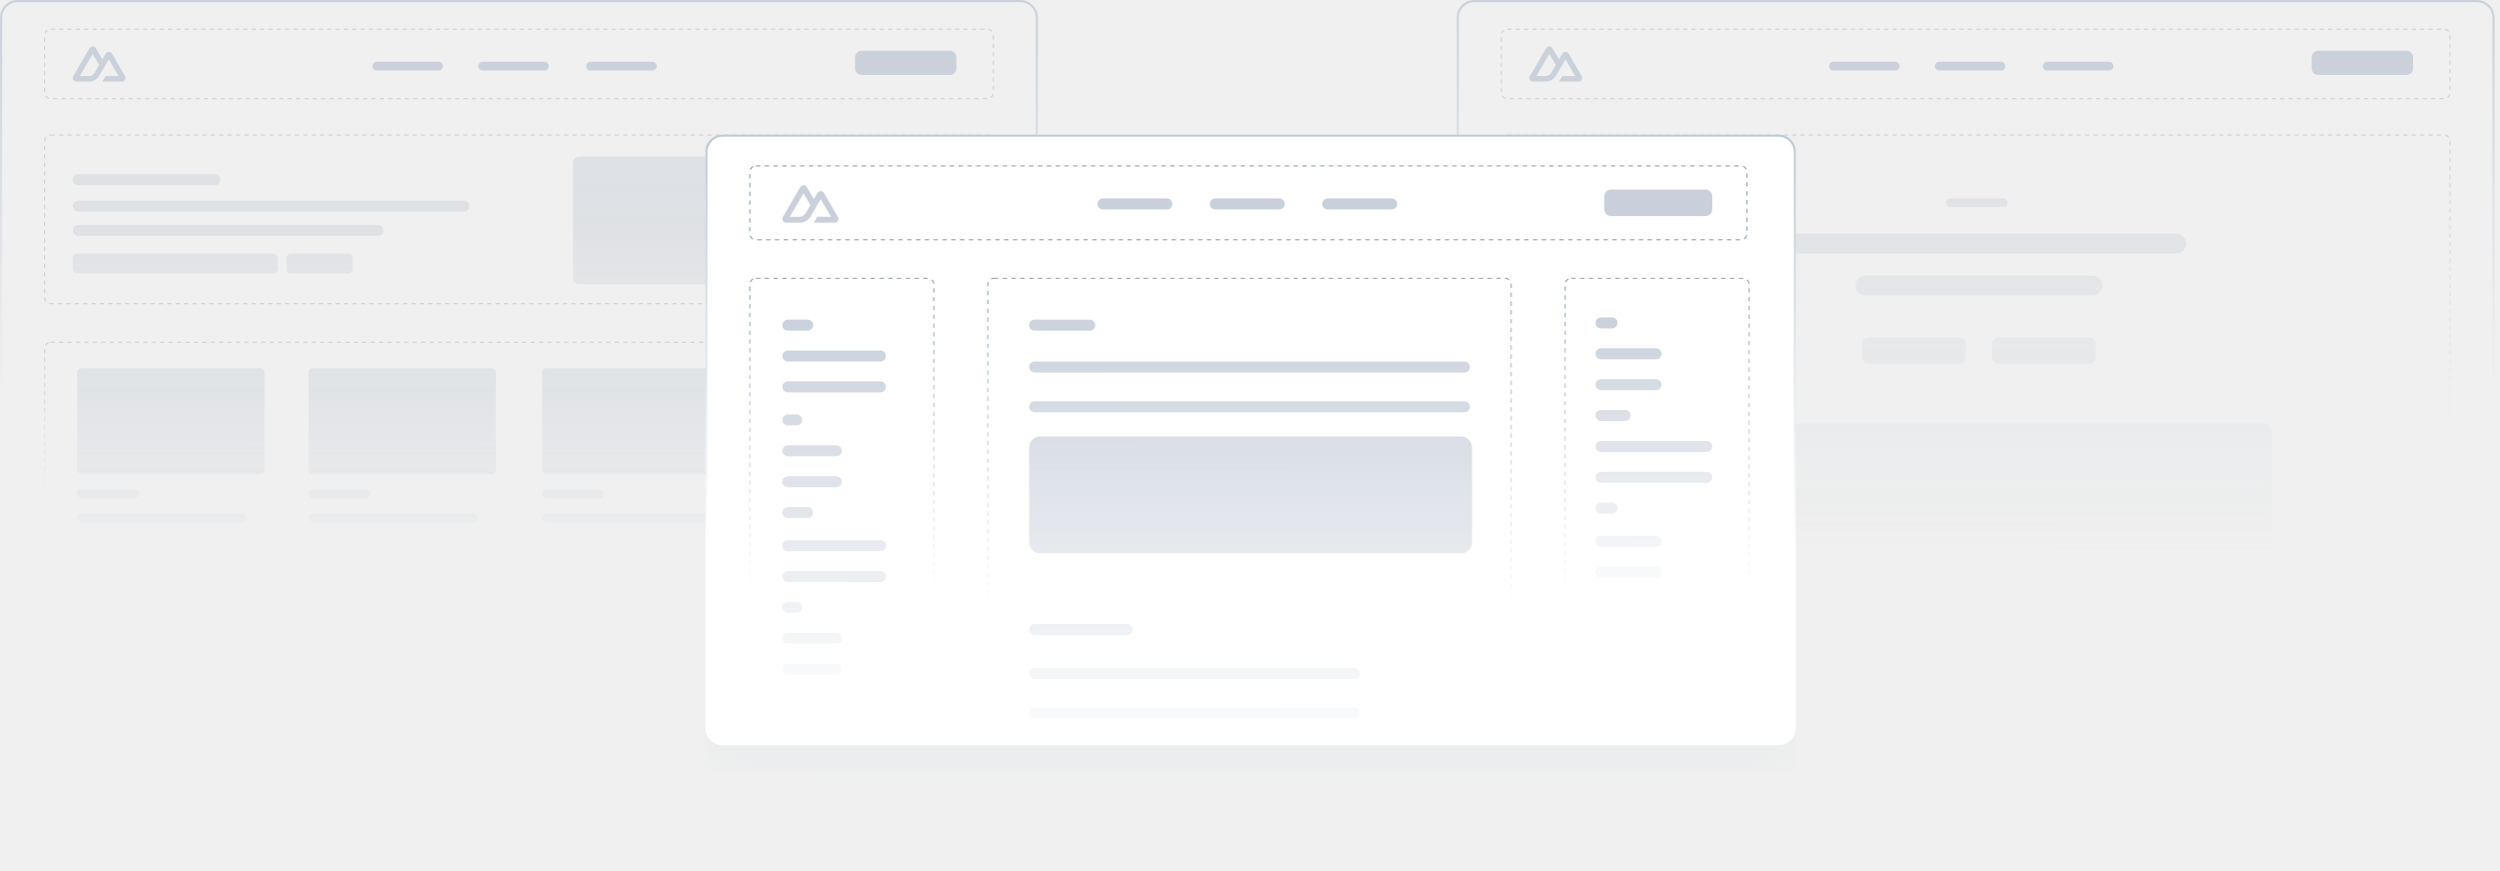
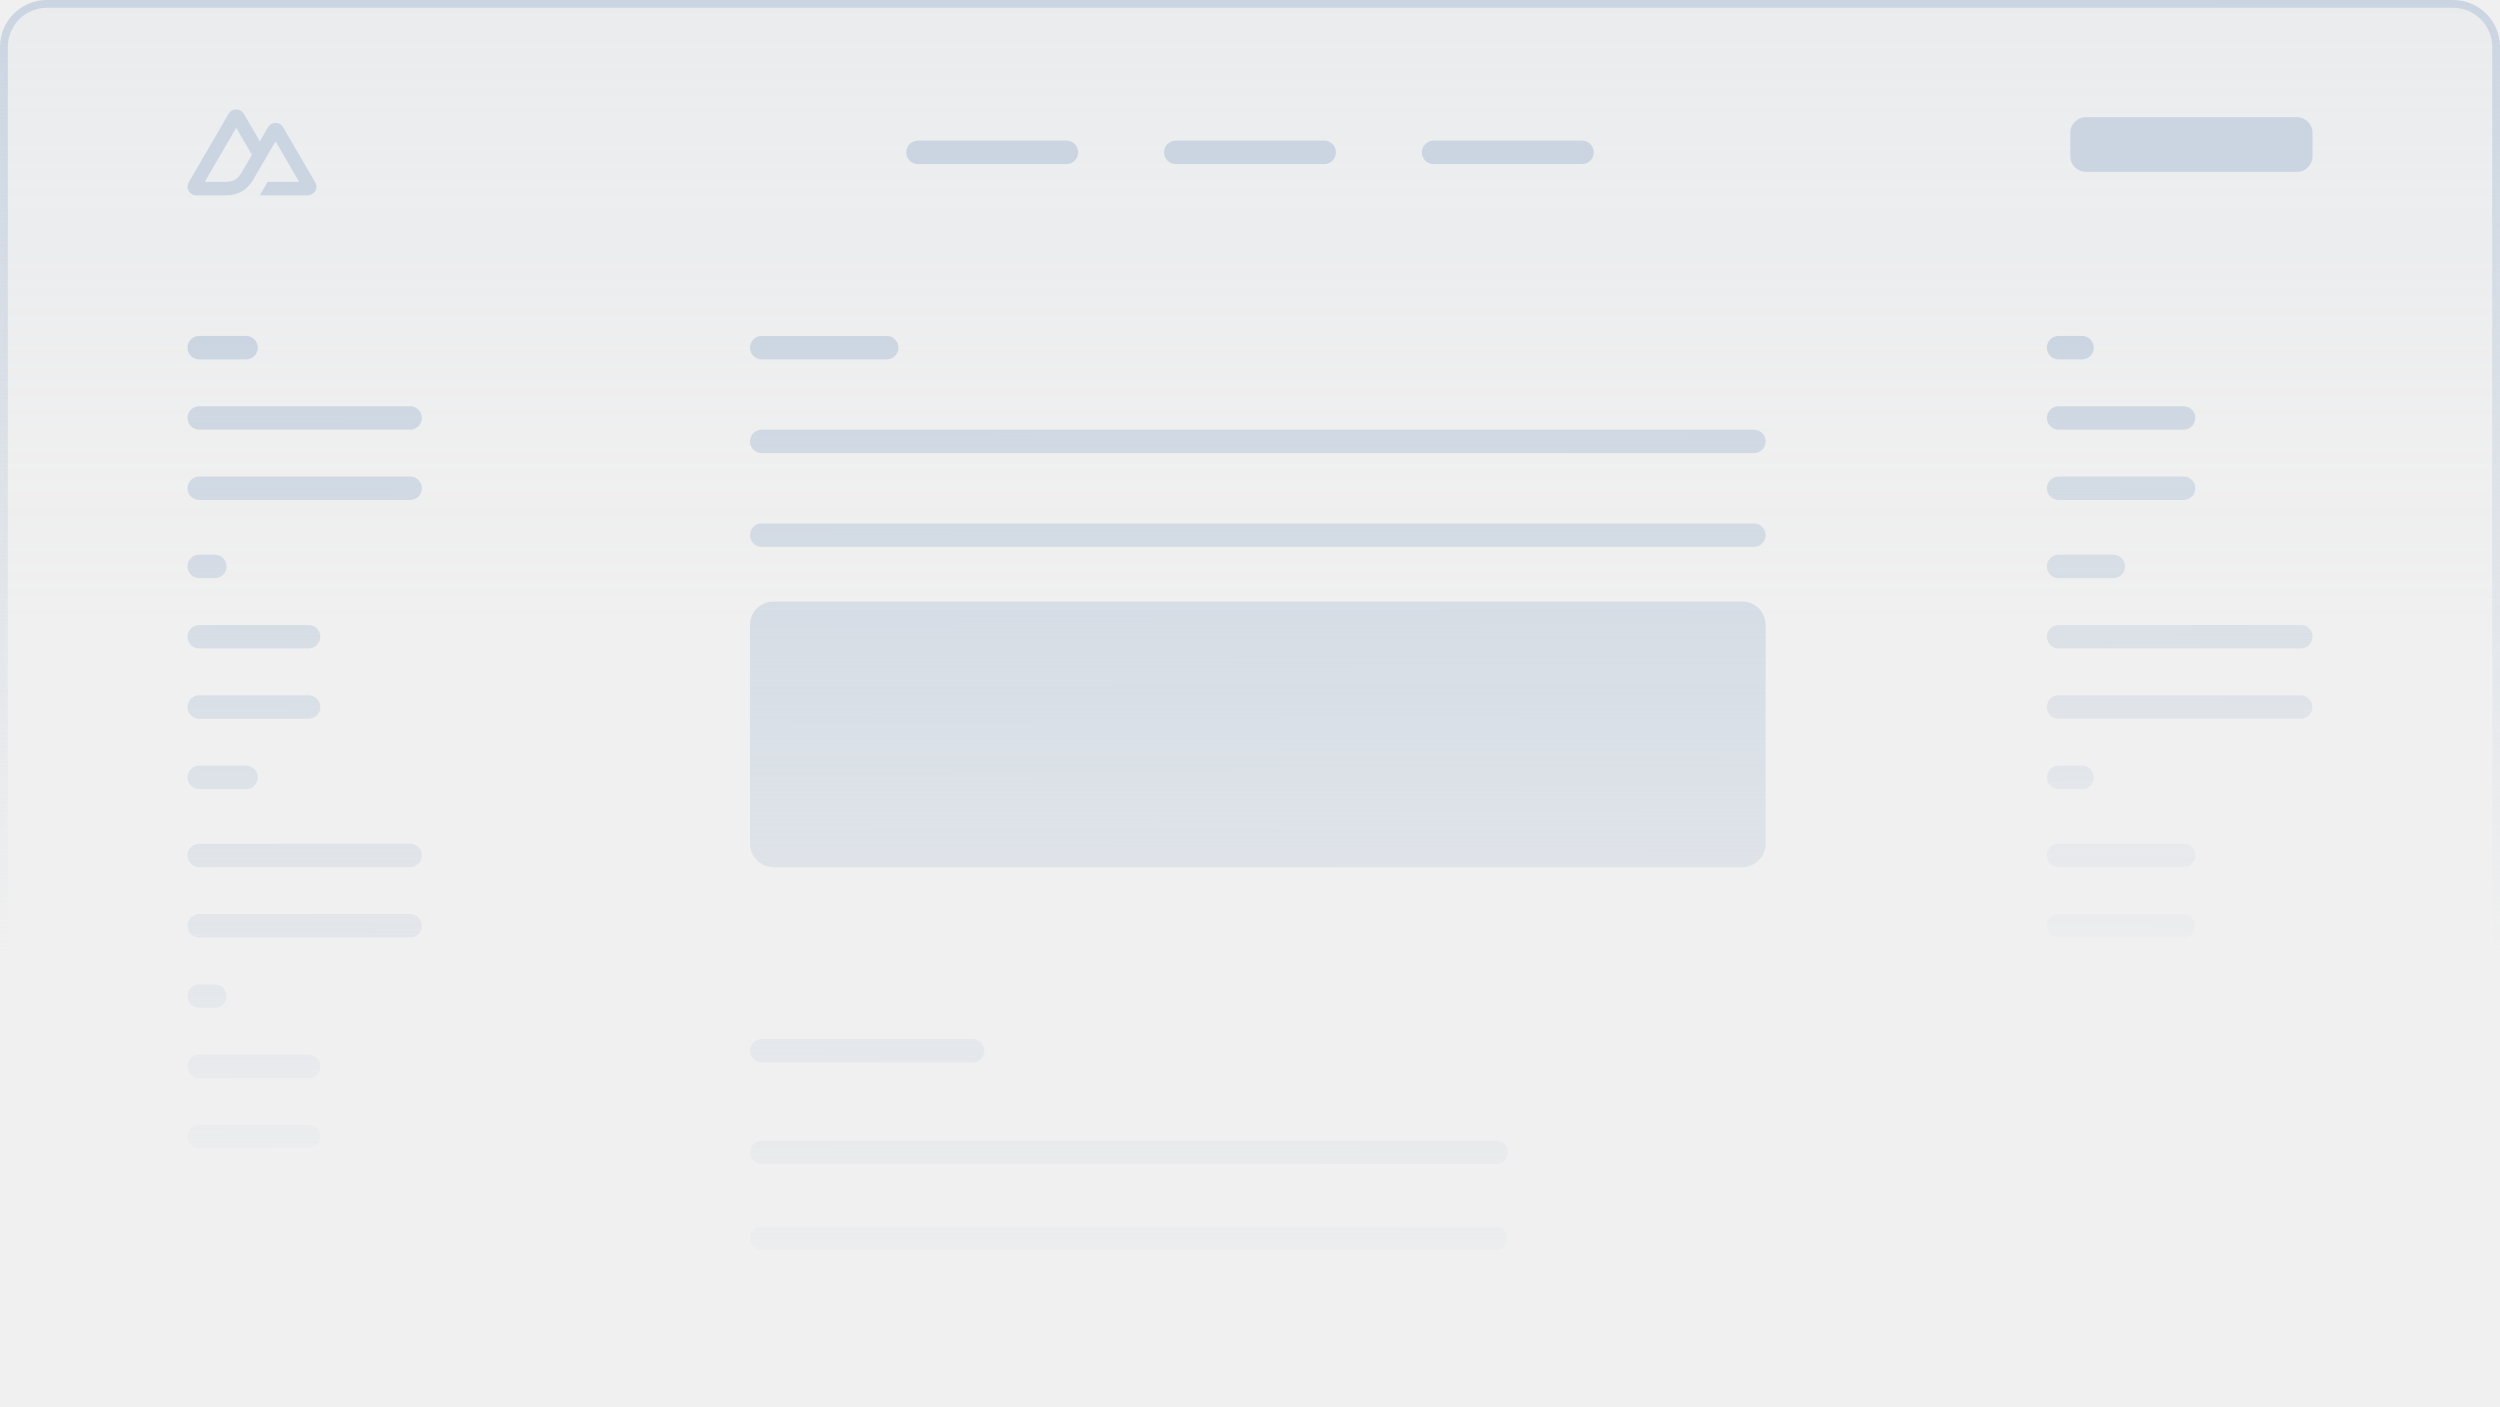
- <svg xmlns="http://www.w3.org/2000/svg" width="1134" height="395" viewBox="0 0 1134 395" fill="none">
-   <g opacity="0.4" clip-path="url(#clip0_476_5797)">
-     <g clip-path="url(#clip1_476_5797)">
-       <rect x="661.5" y="0.5" width="470" height="262" rx="7.5" stroke="url(#paint0_linear_476_5797)" />
-       <rect x="681.25" y="13.25" width="430.5" height="31.5" rx="2.75" stroke="#94A3B8" stroke-width="0.5" stroke-dasharray="1.9 1.9" />
-       <rect x="681.25" y="61.25" width="430.5" height="212.5" rx="2.75" stroke="url(#paint1_linear_476_5797)" stroke-width="0.5" stroke-dasharray="1.9 1.9" />
-       <path d="M707.464 37H716.386C716.669 37 716.948 36.926 717.193 36.786C717.438 36.645 717.642 36.443 717.784 36.2C717.925 35.957 718 35.681 718 35.4C718 35.119 717.925 34.843 717.783 34.6L711.792 24.314C711.65 24.071 711.446 23.869 711.201 23.729C710.956 23.588 710.677 23.514 710.394 23.514C710.111 23.514 709.832 23.588 709.587 23.729C709.342 23.869 709.138 24.071 708.996 24.314L707.464 26.946L704.469 21.8C704.327 21.557 704.123 21.355 703.878 21.214C703.632 21.074 703.354 21 703.071 21C702.787 21 702.509 21.074 702.264 21.214C702.018 21.355 701.814 21.557 701.673 21.8L694.217 34.6C694.075 34.843 694 35.119 694 35.4C694 35.681 694.074 35.957 694.216 36.2C694.358 36.443 694.561 36.645 694.807 36.786C695.052 36.926 695.331 37 695.614 37H701.214C703.433 37 705.07 36.034 706.196 34.149L708.929 29.457L710.393 26.946L714.788 34.489H708.929L707.464 37ZM701.123 34.486L697.215 34.485L703.073 24.429L705.996 29.457L704.039 32.818C703.292 34.041 702.442 34.486 701.123 34.486Z" fill="#94A3B8" />
-       <line x1="832" y1="30" x2="860" y2="30" stroke="#94A3B8" stroke-width="4" stroke-linecap="round" />
-       <line x1="880" y1="30" x2="908" y2="30" stroke="#94A3B8" stroke-width="4" stroke-linecap="round" />
-       <line x1="929" y1="30" x2="957" y2="30" stroke="#94A3B8" stroke-width="4" stroke-linecap="round" />
-       <rect x="1049" y="23" width="46" height="11" rx="3" fill="#94A3B8" />
-       <path fill-rule="evenodd" clip-rule="evenodd" d="M885 90C883.895 90 883 90.895 883 92C883 93.105 883.895 94 885 94H909C910.105 94 911 93.105 911 92C911 90.895 910.105 90 909 90H885ZM806.5 106C804.015 106 802 108.015 802 110.5C802 112.985 804.015 115 806.5 115H987.5C989.985 115 992 112.985 992 110.5C992 108.015 989.985 106 987.5 106H806.5ZM842 129.5C842 127.015 844.015 125 846.5 125H949.5C951.985 125 954 127.015 954 129.5C954 131.985 951.985 134 949.5 134H846.5C844.015 134 842 131.985 842 129.5ZM768 192C765.791 192 764 193.791 764 196V268H1031V196C1031 193.791 1029.21 192 1027 192H768ZM845 156C845 154.343 846.343 153 848 153H889C890.657 153 892 154.343 892 156V162C892 163.657 890.657 165 889 165H848C846.343 165 845 163.657 845 162V156ZM907 153C905.343 153 904 154.343 904 156V162C904 163.657 905.343 165 907 165H948C949.657 165 951 163.657 951 162V156C951 154.343 949.657 153 948 153H907Z" fill="url(#paint2_linear_476_5797)" fill-opacity="0.5" />
-     </g>
-   </g>
-   <g opacity="0.4" clip-path="url(#clip2_476_5797)">
-     <g clip-path="url(#clip3_476_5797)">
-       <rect x="0.5" y="0.5" width="470" height="262" rx="7.5" stroke="url(#paint3_linear_476_5797)" />
-       <rect x="20.25" y="13.25" width="430.5" height="31.5" rx="2.75" stroke="#94A3B8" stroke-width="0.5" stroke-dasharray="1.9 1.9" />
-       <path d="M46.464 37H55.386C55.669 37 55.948 36.926 56.193 36.786C56.438 36.645 56.642 36.443 56.784 36.2C56.925 35.957 57 35.681 57 35.4C57 35.119 56.925 34.843 56.783 34.6L50.792 24.314C50.65 24.071 50.446 23.869 50.201 23.729C49.956 23.588 49.677 23.514 49.394 23.514C49.111 23.514 48.832 23.588 48.587 23.729C48.342 23.869 48.138 24.071 47.996 24.314L46.464 26.946L43.469 21.8C43.327 21.557 43.123 21.355 42.878 21.214C42.632 21.074 42.354 21 42.071 21C41.787 21 41.509 21.074 41.264 21.214C41.018 21.355 40.814 21.557 40.672 21.8L33.217 34.6C33.075 34.843 33 35.119 33 35.4C33 35.681 33.074 35.957 33.216 36.2C33.358 36.443 33.561 36.645 33.807 36.786C34.052 36.926 34.331 37 34.614 37H40.214C42.433 37 44.07 36.034 45.196 34.149L47.929 29.457L49.393 26.946L53.788 34.489H47.929L46.464 37ZM40.123 34.486L36.215 34.485L42.073 24.429L44.996 29.457L43.039 32.818C42.291 34.041 41.442 34.486 40.123 34.486Z" fill="#94A3B8" />
-       <line x1="171" y1="30" x2="199" y2="30" stroke="#94A3B8" stroke-width="4" stroke-linecap="round" />
-       <line x1="219" y1="30" x2="247" y2="30" stroke="#94A3B8" stroke-width="4" stroke-linecap="round" />
-       <line x1="268" y1="30" x2="296" y2="30" stroke="#94A3B8" stroke-width="4" stroke-linecap="round" />
-       <rect x="388" y="23" width="46" height="11" rx="3" fill="#94A3B8" />
-       <rect x="20.251" y="61.251" width="430.498" height="76.498" rx="2.76" stroke="#94A3B8" stroke-width="0.502" stroke-dasharray="1.91 1.91" />
-       <rect x="20.251" y="155.251" width="431.498" height="76.498" rx="2.749" stroke="url(#paint4_linear_476_5797)" stroke-width="0.502" stroke-dasharray="1.91 1.91" />
-       <path fill-rule="evenodd" clip-rule="evenodd" d="M263 71.001C261.343 71.001 260 72.344 260 74.001V126.001C260 127.658 261.343 129.001 263 129.001H432C433.657 129.001 435 127.658 435 126.001V74.001C435 72.344 433.657 71.001 432 71.001H263ZM35.5 79.001C34.119 79.001 33 80.12 33 81.501C33 82.882 34.119 84.001 35.5 84.001H97.5C98.881 84.001 100 82.882 100 81.501C100 80.12 98.881 79.001 97.5 79.001H35.5ZM35.5 91.001C34.119 91.001 33 92.12 33 93.501C33 94.882 34.119 96.001 35.5 96.001H210.5C211.881 96.001 213 94.882 213 93.501C213 92.12 211.881 91.001 210.5 91.001H35.5ZM33 104.501C33 103.12 34.119 102.001 35.5 102.001H171.5C172.881 102.001 174 103.12 174 104.501C174 105.882 172.881 107.001 171.5 107.001H35.5C34.119 107.001 33 105.882 33 104.501ZM33 117.001C33 115.896 33.895 115.001 35 115.001H124C125.105 115.001 126 115.896 126 117.001V122.001C126 123.106 125.105 124.001 124 124.001H35C33.895 124.001 33 123.106 33 122.001V117.001ZM132 115.001C130.895 115.001 130 115.896 130 117.001V122.001C130 123.106 130.895 124.001 132 124.001H158C159.105 124.001 160 123.106 160 122.001V117.001C160 115.896 159.105 115.001 158 115.001H132Z" fill="url(#paint5_linear_476_5797)" fill-opacity="0.5" />
-       <path fill-rule="evenodd" clip-rule="evenodd" d="M35 169.001C35 167.896 35.895 167.001 37 167.001H118C119.105 167.001 120 167.896 120 169.001V213.001C120 214.106 119.105 215.001 118 215.001H37C35.895 215.001 35 214.106 35 213.001V169.001ZM35 224.001C35 222.896 35.895 222.001 37 222.001H61C62.105 222.001 63 222.896 63 224.001C63 225.106 62.105 226.001 61 226.001H37C35.895 226.001 35 225.106 35 224.001ZM37 233.001C35.895 233.001 35 233.896 35 235.001C35 236.106 35.895 237.001 37 237.001H110C111.105 237.001 112 236.106 112 235.001C112 233.896 111.105 233.001 110 233.001H37Z" fill="url(#paint6_linear_476_5797)" fill-opacity="0.5" />
-       <path fill-rule="evenodd" clip-rule="evenodd" d="M246 169.001C246 167.896 246.895 167.001 248 167.001H329C330.105 167.001 331 167.896 331 169.001V213.001C331 214.106 330.105 215.001 329 215.001H248C246.895 215.001 246 214.106 246 213.001V169.001ZM246 224C246 222.896 246.895 222 248 222H272C273.105 222 274 222.896 274 224C274 225.105 273.105 226 272 226H248C246.895 226 246 225.105 246 224ZM248 233C246.895 233 246 233.896 246 235C246 236.105 246.895 237 248 237H321C322.105 237 323 236.105 323 235C323 233.896 322.105 233 321 233H248Z" fill="url(#paint7_linear_476_5797)" fill-opacity="0.5" />
-       <path fill-rule="evenodd" clip-rule="evenodd" d="M140 169.001C140 167.896 140.895 167.001 142 167.001H223C224.105 167.001 225 167.896 225 169.001V213.001C225 214.106 224.105 215.001 223 215.001H142C140.895 215.001 140 214.106 140 213.001V169.001ZM140 224.001C140 222.896 140.895 222.001 142 222.001H166C167.105 222.001 168 222.896 168 224.001C168 225.106 167.105 226.001 166 226.001H142C140.895 226.001 140 225.106 140 224.001ZM142 233.001C140.895 233.001 140 233.896 140 235.001C140 236.106 140.895 237.001 142 237.001H215C216.105 237.001 217 236.106 217 235.001C217 233.896 216.105 233.001 215 233.001H142Z" fill="url(#paint8_linear_476_5797)" fill-opacity="0.5" />
-       <path fill-rule="evenodd" clip-rule="evenodd" d="M352 169.001C352 167.896 352.895 167.001 354 167.001H435C436.105 167.001 437 167.896 437 169.001V213.001C437 214.106 436.105 215.001 435 215.001H354C352.895 215.001 352 214.106 352 213.001V169.001ZM352 224.001C352 222.896 352.895 222.001 354 222.001H378C379.105 222.001 380 222.896 380 224.001C380 225.106 379.105 226.001 378 226.001H354C352.895 226.001 352 225.106 352 224.001ZM354 233.001C352.895 233.001 352 233.896 352 235.001C352 236.106 352.895 237.001 354 237.001H427C428.105 237.001 429 236.106 429 235.001C429 233.896 428.105 233.001 427 233.001H354Z" fill="url(#paint9_linear_476_5797)" fill-opacity="0.5" />
-     </g>
-   </g>
-   <g clip-path="url(#clip4_476_5797)" filter="url(#filter0_d_476_5797)">
-     <g clip-path="url(#clip5_476_5797)">
-       <rect x="320" y="61" width="495" height="277" rx="8" fill="white" />
-       <rect x="320.5" y="61.5" width="494" height="276" rx="7.5" stroke="url(#paint10_linear_476_5797)" stroke-opacity="0.6" />
-       <rect x="340.25" y="126.25" width="83.5" height="212.5" rx="2.75" stroke="url(#paint11_linear_476_5797)" stroke-width="0.5" stroke-dasharray="2 2" />
-       <rect x="340.25" y="75.25" width="452.5" height="33.5" rx="2.75" stroke="#94A3B8" stroke-width="0.5" stroke-dasharray="2 2" />
-       <rect x="448.25" y="126.25" width="237.5" height="223.5" rx="2.75" stroke="url(#paint12_linear_476_5797)" stroke-width="0.5" stroke-dasharray="2 2" />
-       <rect x="710.25" y="126.25" width="83.5" height="212.5" rx="2.75" stroke="url(#paint13_linear_476_5797)" stroke-width="0.5" stroke-dasharray="2 2" />
-       <path d="M369.305 101H378.785C379.086 101 379.382 100.921 379.642 100.772C379.903 100.623 380.12 100.408 380.27 100.15C380.421 99.891 380.5 99.598 380.5 99.3C380.499 99.001 380.42 98.708 380.269 98.45L373.903 87.522C373.753 87.263 373.536 87.049 373.276 86.899C373.015 86.75 372.719 86.672 372.418 86.672C372.117 86.672 371.821 86.75 371.561 86.899C371.3 87.049 371.084 87.263 370.933 87.522L369.305 90.318L366.123 84.85C365.972 84.591 365.756 84.377 365.495 84.228C365.234 84.079 364.938 84 364.637 84C364.336 84 364.04 84.079 363.78 84.228C363.519 84.377 363.302 84.591 363.152 84.85L355.23 98.45C355.079 98.708 355 99.001 355 99.3C355 99.598 355.079 99.891 355.229 100.15C355.38 100.408 355.596 100.623 355.857 100.772C356.118 100.921 356.414 101 356.715 101H362.665C365.023 101 366.761 99.974 367.958 97.971L370.862 92.986L372.418 90.318L377.087 98.332H370.862L369.305 101ZM362.568 98.329L358.415 98.328L364.64 87.643L367.746 92.986L365.666 96.557C364.872 97.856 363.969 98.329 362.568 98.329Z" fill="#94A3B8" fill-opacity="0.5" />
-       <line x1="500.5" y1="92.5" x2="529.5" y2="92.5" stroke="#94A3B8" stroke-opacity="0.5" stroke-width="5" stroke-linecap="round" />
-       <line x1="551.5" y1="92.5" x2="580.5" y2="92.5" stroke="#94A3B8" stroke-opacity="0.5" stroke-width="5" stroke-linecap="round" />
-       <line x1="602.5" y1="92.5" x2="631.5" y2="92.5" stroke="#94A3B8" stroke-opacity="0.5" stroke-width="5" stroke-linecap="round" />
-       <rect x="728" y="86" width="49" height="12" rx="3" fill="#94A3B8" fill-opacity="0.5" />
-       <path fill-rule="evenodd" clip-rule="evenodd" d="M357.5 145C356.119 145 355 146.119 355 147.5C355 148.881 356.119 150 357.5 150H366.5C367.88 150 369 148.881 369 147.5C369 146.119 367.88 145 366.5 145H357.5ZM357.5 230C356.119 230 355 231.119 355 232.5C355 233.881 356.119 235 357.5 235H366.5C367.88 235 369 233.881 369 232.5C369 231.119 367.88 230 366.5 230H357.5ZM355 190.5C355 189.119 356.119 188 357.5 188H361.5C362.88 188 364 189.119 364 190.5C364 191.881 362.88 193 361.5 193H357.5C356.119 193 355 191.881 355 190.5ZM357.5 273C356.119 273 355 274.119 355 275.5C355 276.881 356.119 278 357.5 278H361.5C362.88 278 364 276.881 364 275.5C364 274.119 362.88 273 361.5 273H357.5ZM355 161.5C355 160.119 356.119 159 357.5 159H399.5C400.88 159 402 160.119 402 161.5C402 162.881 400.88 164 399.5 164H357.5C356.119 164 355 162.881 355 161.5ZM357.5 245C356.119 245 355 246.119 355 247.5C355 248.881 356.119 250 357.5 250H399.5C400.88 250 402 248.881 402 247.5C402 246.119 400.88 245 399.5 245H357.5ZM355 204.5C355 203.119 356.119 202 357.5 202H379.5C380.88 202 382 203.119 382 204.5C382 205.881 380.88 207 379.5 207H357.5C356.119 207 355 205.881 355 204.5ZM357.5 287C356.119 287 355 288.119 355 289.5C355 290.881 356.119 292 357.5 292H379.5C380.88 292 382 290.881 382 289.5C382 288.119 380.88 287 379.5 287H357.5ZM355 175.5C355 174.119 356.119 173 357.5 173H399.5C400.88 173 402 174.119 402 175.5C402 176.881 400.88 178 399.5 178H357.5C356.119 178 355 176.881 355 175.5ZM357.5 259C356.119 259 355 260.119 355 261.5C355 262.881 356.119 264 357.5 264H399.5C400.88 264 402 262.881 402 261.5C402 260.119 400.88 259 399.5 259H357.5ZM355 218.5C355 217.119 356.119 216 357.5 216H379.5C380.88 216 382 217.119 382 218.5C382 219.881 380.88 221 379.5 221H357.5C356.119 221 355 219.881 355 218.5ZM357.5 301C356.119 301 355 302.119 355 303.5C355 304.881 356.119 306 357.5 306H379.5C380.88 306 382 304.881 382 303.5C382 302.119 380.88 301 379.5 301H357.5Z" fill="url(#paint14_linear_476_5797)" fill-opacity="0.5" />
-       <path fill-rule="evenodd" clip-rule="evenodd" d="M724 146.5C724 145.12 725.119 144 726.5 144H731.5C732.88 144 734 145.12 734 146.5C734 147.881 732.88 149 731.5 149H726.5C725.119 149 724 147.881 724 146.5ZM724 188.5C724 187.12 725.119 186 726.5 186H737.5C738.88 186 740 187.12 740 188.5C740 189.881 738.88 191 737.5 191H726.5C725.119 191 724 189.881 724 188.5ZM726.5 228C725.119 228 724 229.12 724 230.5C724 231.881 725.119 233 726.5 233H731.5C732.88 233 734 231.881 734 230.5C734 229.12 732.88 228 731.5 228H726.5ZM724 202.5C724 201.12 725.119 200 726.5 200H774.5C775.88 200 777 201.12 777 202.5C777 203.881 775.88 205 774.5 205H726.5C725.119 205 724 203.881 724 202.5ZM726.5 158C725.119 158 724 159.12 724 160.5C724 161.881 725.119 163 726.5 163H751.5C752.88 163 754 161.881 754 160.5C754 159.12 752.88 158 751.5 158H726.5ZM724 245.5C724 244.12 725.119 243 726.5 243H751.5C752.88 243 754 244.12 754 245.5C754 246.881 752.88 248 751.5 248H726.5C725.119 248 724 246.881 724 245.5ZM726.5 214C725.119 214 724 215.12 724 216.5C724 217.881 725.119 219 726.5 219H774.5C775.88 219 777 217.881 777 216.5C777 215.12 775.88 214 774.5 214H726.5ZM724 174.5C724 173.12 725.119 172 726.5 172H751.5C752.88 172 754 173.12 754 174.5C754 175.881 752.88 177 751.5 177H726.5C725.119 177 724 175.881 724 174.5ZM726.5 257C725.119 257 724 258.12 724 259.5C724 260.881 725.119 262 726.5 262H751.5C752.88 262 754 260.881 754 259.5C754 258.12 752.88 257 751.5 257H726.5Z" fill="url(#paint15_linear_476_5797)" fill-opacity="0.5" />
-       <path fill-rule="evenodd" clip-rule="evenodd" d="M467 147.5C467 146.119 468.119 145 469.5 145H494.5C495.88 145 497 146.119 497 147.5C497 148.881 495.88 150 494.5 150H469.5C468.119 150 467 148.881 467 147.5ZM467 285.5C467 284.119 468.119 283 469.5 283H511.5C512.88 283 514 284.119 514 285.5C514 286.881 512.88 288 511.5 288H469.5C468.119 288 467 286.881 467 285.5ZM469.5 164C468.119 164 467 165.119 467 166.5C467 167.881 468.119 169 469.5 169H664.5C665.88 169 667 167.881 667 166.5C667 165.119 665.88 164 664.5 164H469.5ZM467 305.5C467 304.119 468.119 303 469.5 303H614.5C615.88 303 617 304.119 617 305.5C617 306.881 615.88 308 614.5 308H469.5C468.119 308 467 306.881 467 305.5ZM469.5 182C468.119 182 467 183.119 467 184.5C467 185.881 468.119 187 469.5 187H664.5C665.88 187 667 185.881 667 184.5C667 183.119 665.88 182 664.5 182H469.5ZM467 323.5C467 322.119 468.119 321 469.5 321H614.5C615.88 321 617 322.119 617 323.5C617 324.881 615.88 326 614.5 326H469.5C468.119 326 467 324.881 467 323.5ZM472 198C469.238 198 467 200.239 467 203V246C467 248.761 469.238 251 472 251H663C665.761 251 668 248.761 668 246V203C668 200.239 665.761 198 663 198H472Z" fill="url(#paint16_linear_476_5797)" fill-opacity="0.5" />
+ <svg xmlns="http://www.w3.org/2000/svg" width="320" height="180" viewBox="0 0 320 180" fill="none">
+   <g clip-path="url(#clip0_469_4402)">
+     <g clip-path="url(#clip1_469_4402)">
+       <rect x="0.5" y="0.5" width="319" height="179" rx="5.5" fill="url(#paint0_linear_469_4402)" fill-opacity="0.15" stroke="url(#paint1_linear_469_4402)" />
+       <path d="M33.257 25H39.39C39.585 25 39.776 24.949 39.945 24.853C40.114 24.756 40.254 24.617 40.351 24.45C40.449 24.283 40.5 24.093 40.5 23.9C40.5 23.707 40.448 23.517 40.351 23.35L36.232 16.279C36.134 16.111 35.994 15.973 35.826 15.876C35.657 15.78 35.465 15.729 35.271 15.729C35.076 15.729 34.885 15.78 34.716 15.876C34.547 15.973 34.407 16.111 34.31 16.279L33.257 18.088L31.197 14.55C31.1 14.383 30.96 14.244 30.791 14.147C30.622 14.051 30.431 14 30.236 14C30.041 14 29.85 14.051 29.681 14.147C29.512 14.244 29.372 14.383 29.275 14.55L24.149 23.35C24.052 23.517 24 23.707 24 23.9C24 24.093 24.051 24.283 24.148 24.45C24.246 24.617 24.386 24.756 24.555 24.853C24.723 24.949 24.915 25 25.11 25H28.96C30.485 25 31.61 24.336 32.384 23.04L34.264 19.814L35.27 18.088L38.292 23.274H34.264L33.257 25ZM28.897 23.272L26.21 23.271L30.238 16.357L32.248 19.814L30.902 22.125C30.388 22.965 29.804 23.272 28.897 23.272Z" fill="#CBD5E1" />
+       <line x1="117.5" y1="19.5" x2="136.5" y2="19.5" stroke="#CBD5E1" stroke-width="3" stroke-linecap="round" />
+       <line x1="150.5" y1="19.5" x2="169.5" y2="19.5" stroke="#CBD5E1" stroke-width="3" stroke-linecap="round" />
+       <line x1="183.5" y1="19.5" x2="202.5" y2="19.5" stroke="#CBD5E1" stroke-width="3" stroke-linecap="round" />
+       <rect x="265" y="15" width="31" height="7" rx="2" fill="#CBD5E1" />
+       <path fill-rule="evenodd" clip-rule="evenodd" d="M25.5 43C24.672 43 24 43.672 24 44.5C24 45.328 24.672 46 25.5 46H31.5C32.328 46 33 45.328 33 44.5C33 43.672 32.328 43 31.5 43H25.5ZM25.5 98C24.672 98 24 98.672 24 99.5C24 100.328 24.672 101 25.5 101H31.5C32.328 101 33 100.328 33 99.5C33 98.672 32.328 98 31.5 98H25.5ZM24 72.5C24 71.672 24.672 71 25.5 71H27.5C28.328 71 29 71.672 29 72.5C29 73.328 28.328 74 27.5 74H25.5C24.672 74 24 73.328 24 72.5ZM25.5 126C24.672 126 24 126.672 24 127.5C24 128.328 24.672 129 25.5 129H27.5C28.328 129 29 128.328 29 127.5C29 126.672 28.328 126 27.5 126H25.5ZM24 53.5C24 52.672 24.672 52 25.5 52H52.5C53.328 52 54 52.672 54 53.5C54 54.328 53.328 55 52.5 55H25.5C24.672 55 24 54.328 24 53.5ZM25.5 108C24.672 108 24 108.672 24 109.5C24 110.328 24.672 111 25.5 111H52.5C53.328 111 54 110.328 54 109.5C54 108.672 53.328 108 52.5 108H25.5ZM24 81.5C24 80.672 24.672 80 25.5 80H39.5C40.328 80 41 80.672 41 81.5C41 82.328 40.328 83 39.5 83H25.5C24.672 83 24 82.328 24 81.5ZM25.5 135C24.672 135 24 135.672 24 136.5C24 137.328 24.672 138 25.5 138H39.5C40.328 138 41 137.328 41 136.5C41 135.672 40.328 135 39.5 135H25.5ZM24 62.5C24 61.672 24.672 61 25.5 61H52.5C53.328 61 54 61.672 54 62.5C54 63.328 53.328 64 52.5 64H25.5C24.672 64 24 63.328 24 62.5ZM25.5 117C24.672 117 24 117.672 24 118.5C24 119.328 24.672 120 25.5 120H52.5C53.328 120 54 119.328 54 118.5C54 117.672 53.328 117 52.5 117H25.5ZM24 90.5C24 89.672 24.672 89 25.5 89H39.5C40.328 89 41 89.672 41 90.5C41 91.328 40.328 92 39.5 92H25.5C24.672 92 24 91.328 24 90.5ZM25.5 144C24.672 144 24 144.672 24 145.5C24 146.328 24.672 147 25.5 147H39.5C40.328 147 41 146.328 41 145.5C41 144.672 40.328 144 39.5 144H25.5Z" fill="url(#paint2_linear_469_4402)" />
+       <path fill-rule="evenodd" clip-rule="evenodd" d="M262 44.5C262 43.672 262.672 43 263.5 43H266.5C267.328 43 268 43.672 268 44.5C268 45.328 267.328 46 266.5 46H263.5C262.672 46 262 45.328 262 44.5ZM262 72.5C262 71.672 262.672 71 263.5 71H270.5C271.328 71 272 71.672 272 72.5C272 73.328 271.328 74 270.5 74H263.5C262.672 74 262 73.328 262 72.5ZM263.5 98C262.672 98 262 98.672 262 99.5C262 100.328 262.672 101 263.5 101H266.5C267.328 101 268 100.328 268 99.5C268 98.672 267.328 98 266.5 98H263.5ZM262 81.5C262 80.672 262.672 80 263.5 80H294.5C295.328 80 296 80.672 296 81.5C296 82.328 295.328 83 294.5 83H263.5C262.672 83 262 82.328 262 81.5ZM263.5 52C262.672 52 262 52.672 262 53.5C262 54.328 262.672 55 263.5 55H279.5C280.328 55 281 54.328 281 53.5C281 52.672 280.328 52 279.5 52H263.5ZM262 109.5C262 108.672 262.672 108 263.5 108H279.5C280.328 108 281 108.672 281 109.5C281 110.328 280.328 111 279.5 111H263.5C262.672 111 262 110.328 262 109.5ZM263.5 89C262.672 89 262 89.672 262 90.5C262 91.328 262.672 92 263.5 92H294.5C295.328 92 296 91.328 296 90.5C296 89.672 295.328 89 294.5 89H263.5ZM262 62.5C262 61.672 262.672 61 263.5 61H279.5C280.328 61 281 61.672 281 62.5C281 63.328 280.328 64 279.5 64H263.5C262.672 64 262 63.328 262 62.5ZM263.5 117C262.672 117 262 117.672 262 118.5C262 119.328 262.672 120 263.5 120H279.5C280.328 120 281 119.328 281 118.5C281 117.672 280.328 117 279.5 117H263.5Z" fill="url(#paint3_linear_469_4402)" />
+       <path fill-rule="evenodd" clip-rule="evenodd" d="M96 44.5C96 43.672 96.672 43 97.5 43H113.5C114.328 43 115 43.672 115 44.5C115 45.328 114.328 46 113.5 46H97.5C96.672 46 96 45.328 96 44.5ZM96 134.5C96 133.672 96.672 133 97.5 133H124.5C125.328 133 126 133.672 126 134.5C126 135.328 125.328 136 124.5 136H97.5C96.672 136 96 135.328 96 134.5ZM97.5 55C96.672 55 96 55.672 96 56.5C96 57.328 96.672 58 97.5 58H224.5C225.328 58 226 57.328 226 56.5C226 55.672 225.328 55 224.5 55H97.5ZM96 147.5C96 146.672 96.672 146 97.5 146H191.5C192.328 146 193 146.672 193 147.5C193 148.328 192.328 149 191.5 149H97.5C96.672 149 96 148.328 96 147.5ZM97.5 67C96.672 67 96 67.672 96 68.5C96 69.328 96.672 70 97.5 70H224.5C225.328 70 226 69.328 226 68.5C226 67.672 225.328 67 224.5 67H97.5ZM96 158.5C96 157.672 96.672 157 97.5 157H191.5C192.328 157 193 157.672 193 158.5C193 159.328 192.328 160 191.5 160H97.5C96.672 160 96 159.328 96 158.5ZM99 77C97.343 77 96 78.343 96 80V108C96 109.657 97.343 111 99 111H223C224.657 111 226 109.657 226 108V80C226 78.343 224.657 77 223 77H99Z" fill="url(#paint4_linear_469_4402)" />
    </g>
  </g>
  <defs>
-     <filter id="filter0_d_476_5797" x="279" y="24" width="577" height="371" filterUnits="userSpaceOnUse" color-interpolation-filters="sRGB">
-       <feFlood flood-opacity="0" result="BackgroundImageFix" />
-       <feColorMatrix in="SourceAlpha" type="matrix" values="0 0 0 0 0 0 0 0 0 0 0 0 0 0 0 0 0 0 127 0" result="hardAlpha" />
-       <feOffset dy="4" />
-       <feGaussianBlur stdDeviation="20.5" />
-       <feComposite in2="hardAlpha" operator="out" />
-       <feColorMatrix type="matrix" values="0 0 0 0 0.796 0 0 0 0 0.835 0 0 0 0 0.882 0 0 0 0.21 0" />
-       <feBlend mode="normal" in2="BackgroundImageFix" result="effect1_dropShadow_476_5797" />
-       <feBlend mode="normal" in="SourceGraphic" in2="effect1_dropShadow_476_5797" result="shape" />
-     </filter>
-     <linearGradient id="paint0_linear_476_5797" x1="896.5" y1="-1.56064e-07" x2="896.532" y2="178.744" gradientUnits="userSpaceOnUse">
-       <stop stop-color="#94A3B8" />
-       <stop offset="1" stop-color="#94A3B8" stop-opacity="0" />
+     <linearGradient id="paint0_linear_469_4402" x1="160" y1="0" x2="160" y2="81.893" gradientUnits="userSpaceOnUse">
+       <stop stop-color="#CBD5E1" />
+       <stop offset="1" stop-color="#CBD5E1" stop-opacity="0" />
    </linearGradient>
-     <linearGradient id="paint1_linear_476_5797" x1="896.5" y1="61" x2="896.523" y2="205.763" gradientUnits="userSpaceOnUse">
-       <stop stop-color="#94A3B8" />
-       <stop offset="1" stop-color="#94A3B8" stop-opacity="0" />
+     <linearGradient id="paint1_linear_469_4402" x1="160" y1="-1.06812e-07" x2="160.022" y2="122.335" gradientUnits="userSpaceOnUse">
+       <stop stop-color="#CBD5E1" />
+       <stop offset="1" stop-color="#CBD5E1" stop-opacity="0" />
    </linearGradient>
-     <linearGradient id="paint2_linear_476_5797" x1="899.095" y1="69.185" x2="899.013" y2="271.119" gradientUnits="userSpaceOnUse">
-       <stop stop-color="#94A3B8" />
-       <stop offset="0.9" stop-color="#94A3B8" stop-opacity="0" />
+     <linearGradient id="paint2_linear_469_4402" x1="39.955" y1="43.338" x2="40.118" y2="161.319" gradientUnits="userSpaceOnUse">
+       <stop stop-color="#CBD5E1" />
+       <stop offset="1" stop-color="#CBD5E1" stop-opacity="0" />
    </linearGradient>
-     <linearGradient id="paint3_linear_476_5797" x1="235.5" y1="-1.56064e-07" x2="235.532" y2="178.744" gradientUnits="userSpaceOnUse">
-       <stop stop-color="#94A3B8" />
-       <stop offset="1" stop-color="#94A3B8" stop-opacity="0" />
+     <linearGradient id="paint3_linear_469_4402" x1="279.437" y1="43.49" x2="279.515" y2="129.869" gradientUnits="userSpaceOnUse">
+       <stop stop-color="#CBD5E1" />
+       <stop offset="1" stop-color="#CBD5E1" stop-opacity="0" />
    </linearGradient>
-     <linearGradient id="paint4_linear_476_5797" x1="236" y1="155" x2="236" y2="232" gradientUnits="userSpaceOnUse">
-       <stop stop-color="#94A3B8" />
-       <stop offset="1" stop-color="#94A3B8" stop-opacity="0" />
+     <linearGradient id="paint4_linear_469_4402" x1="161.834" y1="36.64" x2="161.777" y2="175.779" gradientUnits="userSpaceOnUse">
+       <stop stop-color="#CBD5E1" />
+       <stop offset="1" stop-color="#CBD5E1" stop-opacity="0" />
    </linearGradient>
-     <linearGradient id="paint5_linear_476_5797" x1="157.987" y1="82.541" x2="157.959" y2="176.034" gradientUnits="userSpaceOnUse">
-       <stop stop-color="#94A3B8" />
-       <stop offset="1" stop-color="#475569" stop-opacity="0" />
-       <stop offset="1" stop-color="#94A3B8" stop-opacity="0" />
-     </linearGradient>
-     <linearGradient id="paint6_linear_476_5797" x1="93.986" y1="156.526" x2="93.897" y2="269.114" gradientUnits="userSpaceOnUse">
-       <stop stop-color="#94A3B8" />
-       <stop offset="1" stop-color="#94A3B8" stop-opacity="0" />
-     </linearGradient>
-     <linearGradient id="paint7_linear_476_5797" x1="305.671" y1="156.526" x2="305.582" y2="269.114" gradientUnits="userSpaceOnUse">
-       <stop stop-color="#94A3B8" />
-       <stop offset="1" stop-color="#94A3B8" stop-opacity="0" />
-     </linearGradient>
-     <linearGradient id="paint8_linear_476_5797" x1="199.829" y1="156.526" x2="199.74" y2="269.114" gradientUnits="userSpaceOnUse">
-       <stop stop-color="#94A3B8" />
-       <stop offset="1" stop-color="#94A3B8" stop-opacity="0" />
-     </linearGradient>
-     <linearGradient id="paint9_linear_476_5797" x1="411.513" y1="156.526" x2="411.424" y2="269.114" gradientUnits="userSpaceOnUse">
-       <stop stop-color="#94A3B8" />
-       <stop offset="1" stop-color="#94A3B8" stop-opacity="0" />
-     </linearGradient>
-     <linearGradient id="paint10_linear_476_5797" x1="567.5" y1="61" x2="567.533" y2="249.259" gradientUnits="userSpaceOnUse">
-       <stop stop-color="#94A3B8" />
-       <stop offset="1" stop-color="#94A3B8" stop-opacity="0" />
-     </linearGradient>
-     <linearGradient id="paint11_linear_476_5797" x1="382" y1="126" x2="382.117" y2="270.762" gradientUnits="userSpaceOnUse">
-       <stop stop-color="#94A3B8" />
-       <stop offset="1" stop-color="#94A3B8" stop-opacity="0" />
-     </linearGradient>
-     <linearGradient id="paint12_linear_476_5797" x1="567" y1="126" x2="567.045" y2="278.239" gradientUnits="userSpaceOnUse">
-       <stop stop-color="#94A3B8" />
-       <stop offset="1" stop-color="#94A3B8" stop-opacity="0" />
-     </linearGradient>
-     <linearGradient id="paint13_linear_476_5797" x1="752" y1="126" x2="752.117" y2="270.762" gradientUnits="userSpaceOnUse">
-       <stop stop-color="#94A3B8" />
-       <stop offset="1" stop-color="#94A3B8" stop-opacity="0" />
-     </linearGradient>
-     <linearGradient id="paint14_linear_476_5797" x1="379.535" y1="145.273" x2="379.786" y2="326.701" gradientUnits="userSpaceOnUse">
-       <stop stop-color="#94A3B8" />
-       <stop offset="1" stop-color="#94A3B8" stop-opacity="0" />
-     </linearGradient>
-     <linearGradient id="paint15_linear_476_5797" x1="750.5" y1="143.969" x2="750.619" y2="276.801" gradientUnits="userSpaceOnUse">
-       <stop stop-color="#94A3B8" />
-       <stop offset="1" stop-color="#94A3B8" stop-opacity="0" />
-     </linearGradient>
-     <linearGradient id="paint16_linear_476_5797" x1="568.115" y1="134.972" x2="568.026" y2="348.937" gradientUnits="userSpaceOnUse">
-       <stop stop-color="#94A3B8" />
-       <stop offset="1" stop-color="#94A3B8" stop-opacity="0" />
-     </linearGradient>
-     <clipPath id="clip0_476_5797">
-       <rect width="472" height="274" fill="white" transform="translate(661)" />
+     <clipPath id="clip0_469_4402">
+       <rect width="320" height="180" fill="white" />
    </clipPath>
-     <clipPath id="clip1_476_5797">
-       <rect width="472" height="274" fill="white" transform="translate(661)" />
-     </clipPath>
-     <clipPath id="clip2_476_5797">
-       <rect width="472" height="274" fill="white" />
-     </clipPath>
-     <clipPath id="clip3_476_5797">
-       <rect width="472" height="274" fill="white" />
-     </clipPath>
-     <clipPath id="clip4_476_5797">
-       <rect width="495" height="289" fill="white" transform="translate(320 61)" />
-     </clipPath>
-     <clipPath id="clip5_476_5797">
-       <rect width="495" height="289" fill="white" transform="translate(320 61)" />
+     <clipPath id="clip1_469_4402">
+       <rect width="320" height="180" fill="white" />
    </clipPath>
  </defs>
</svg>
